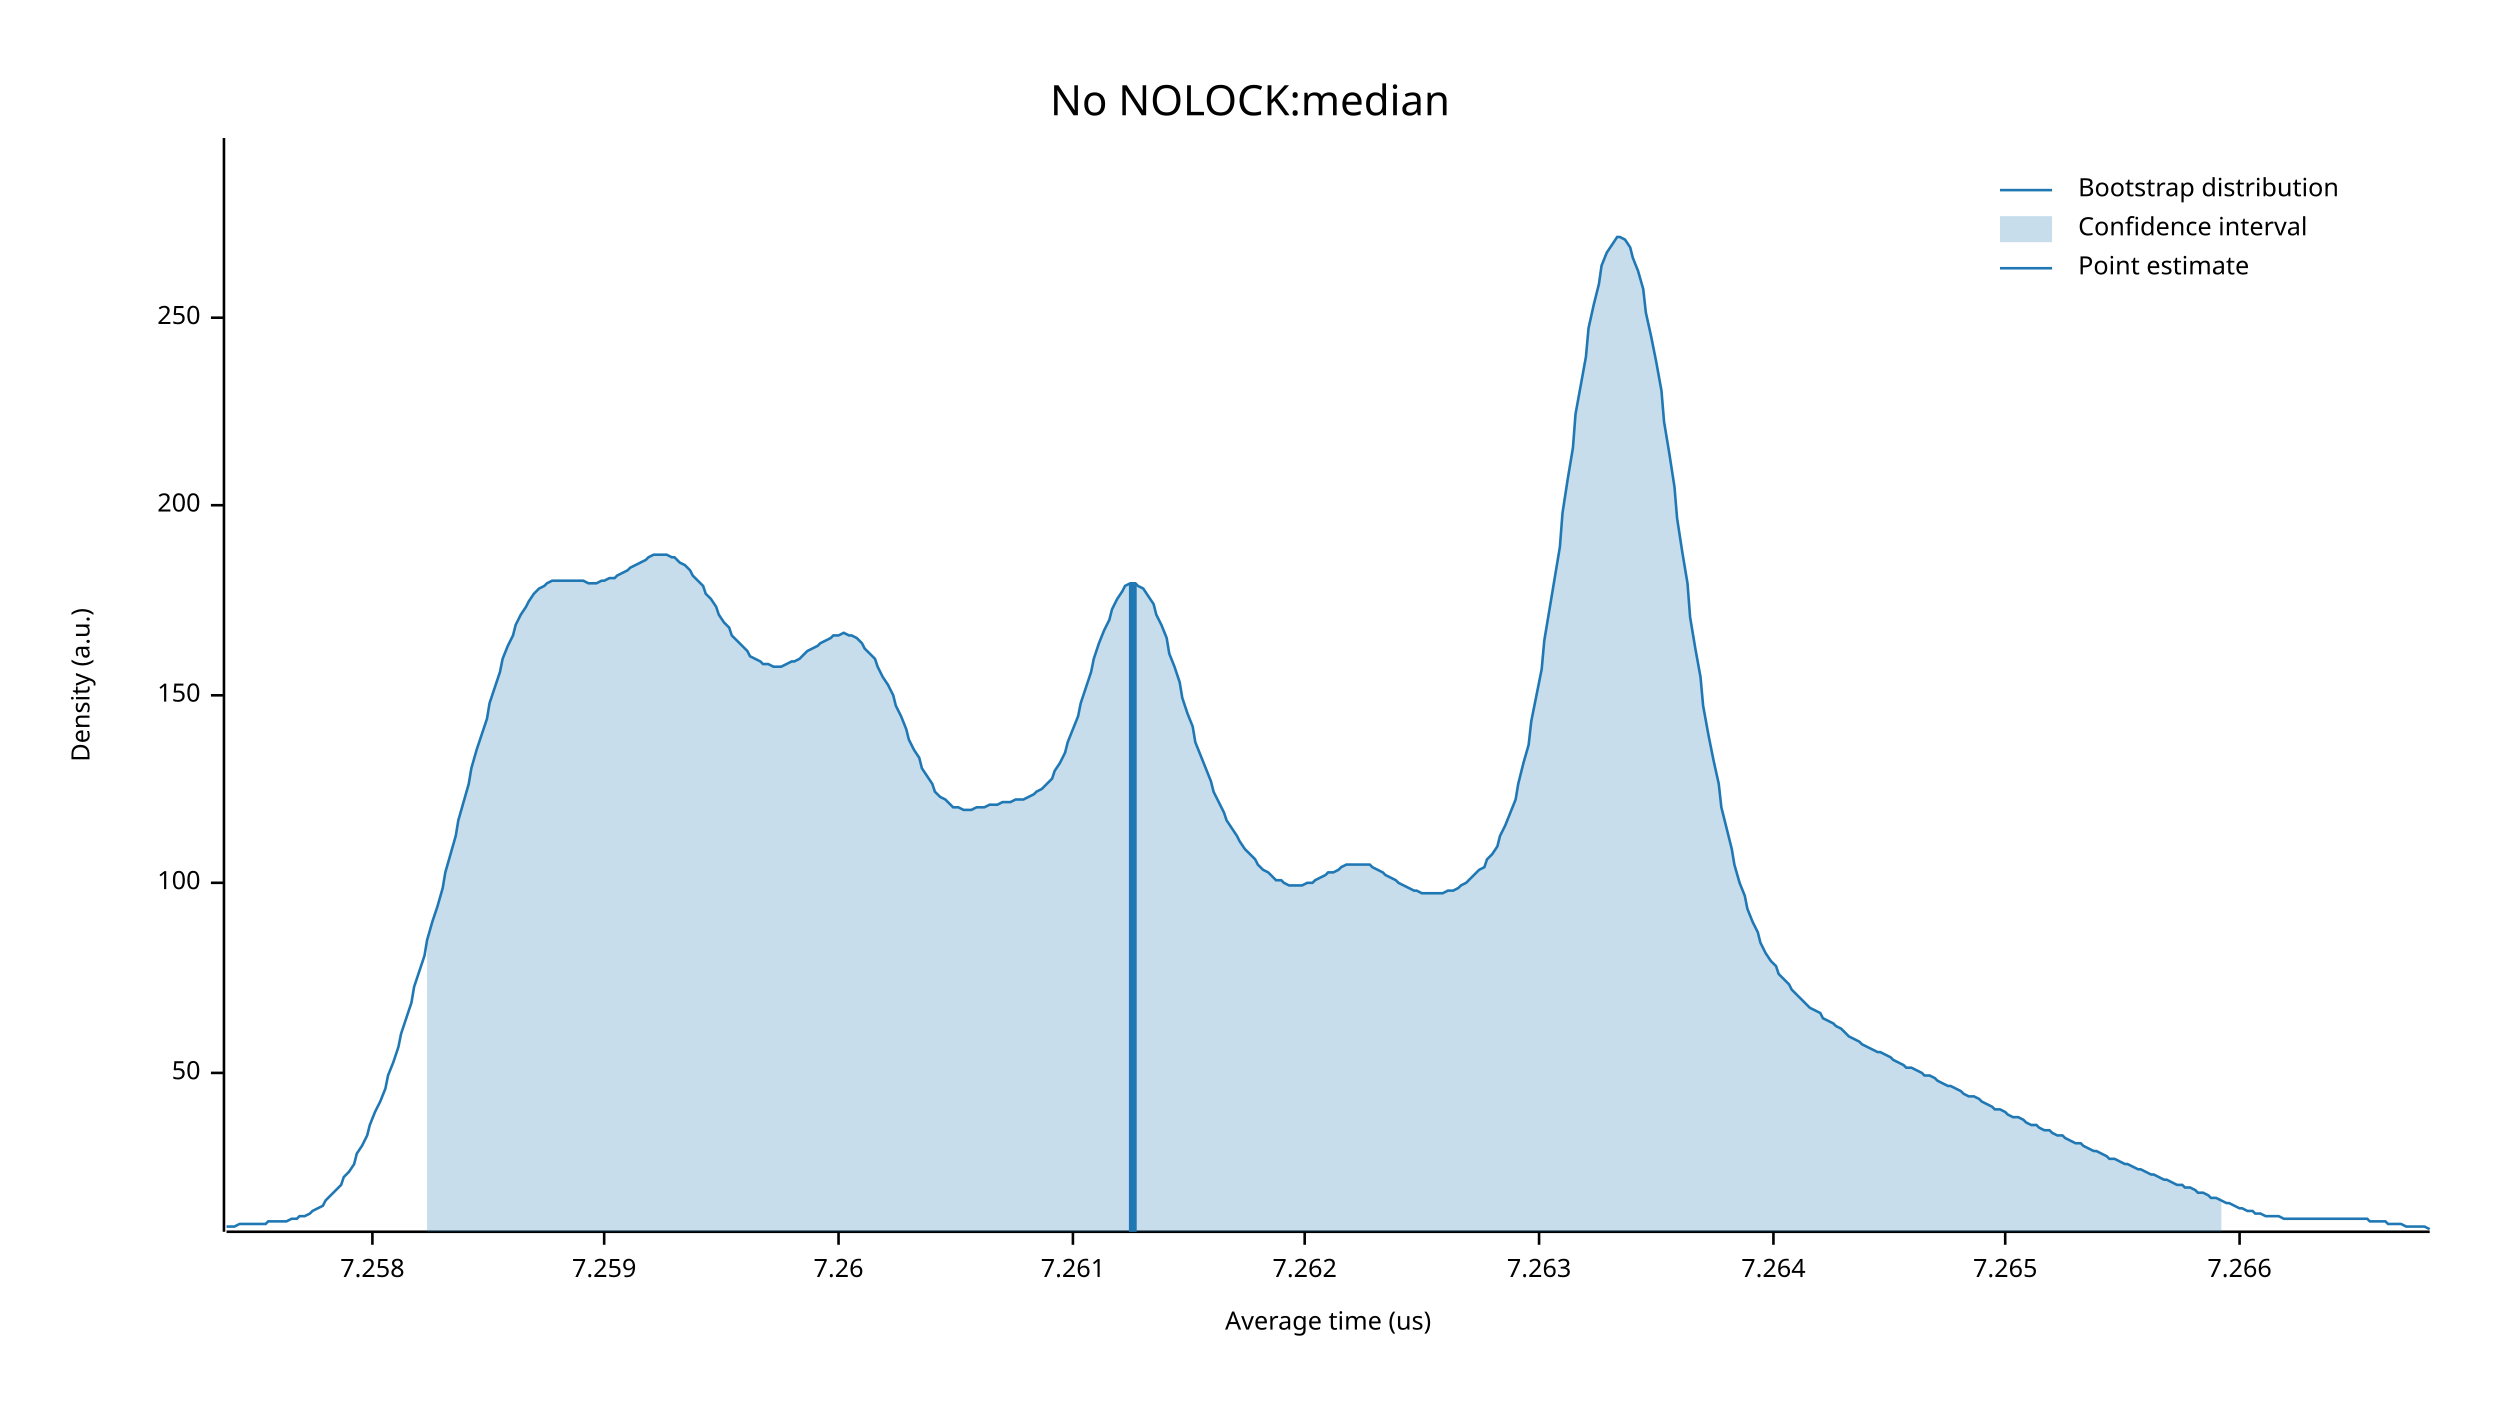
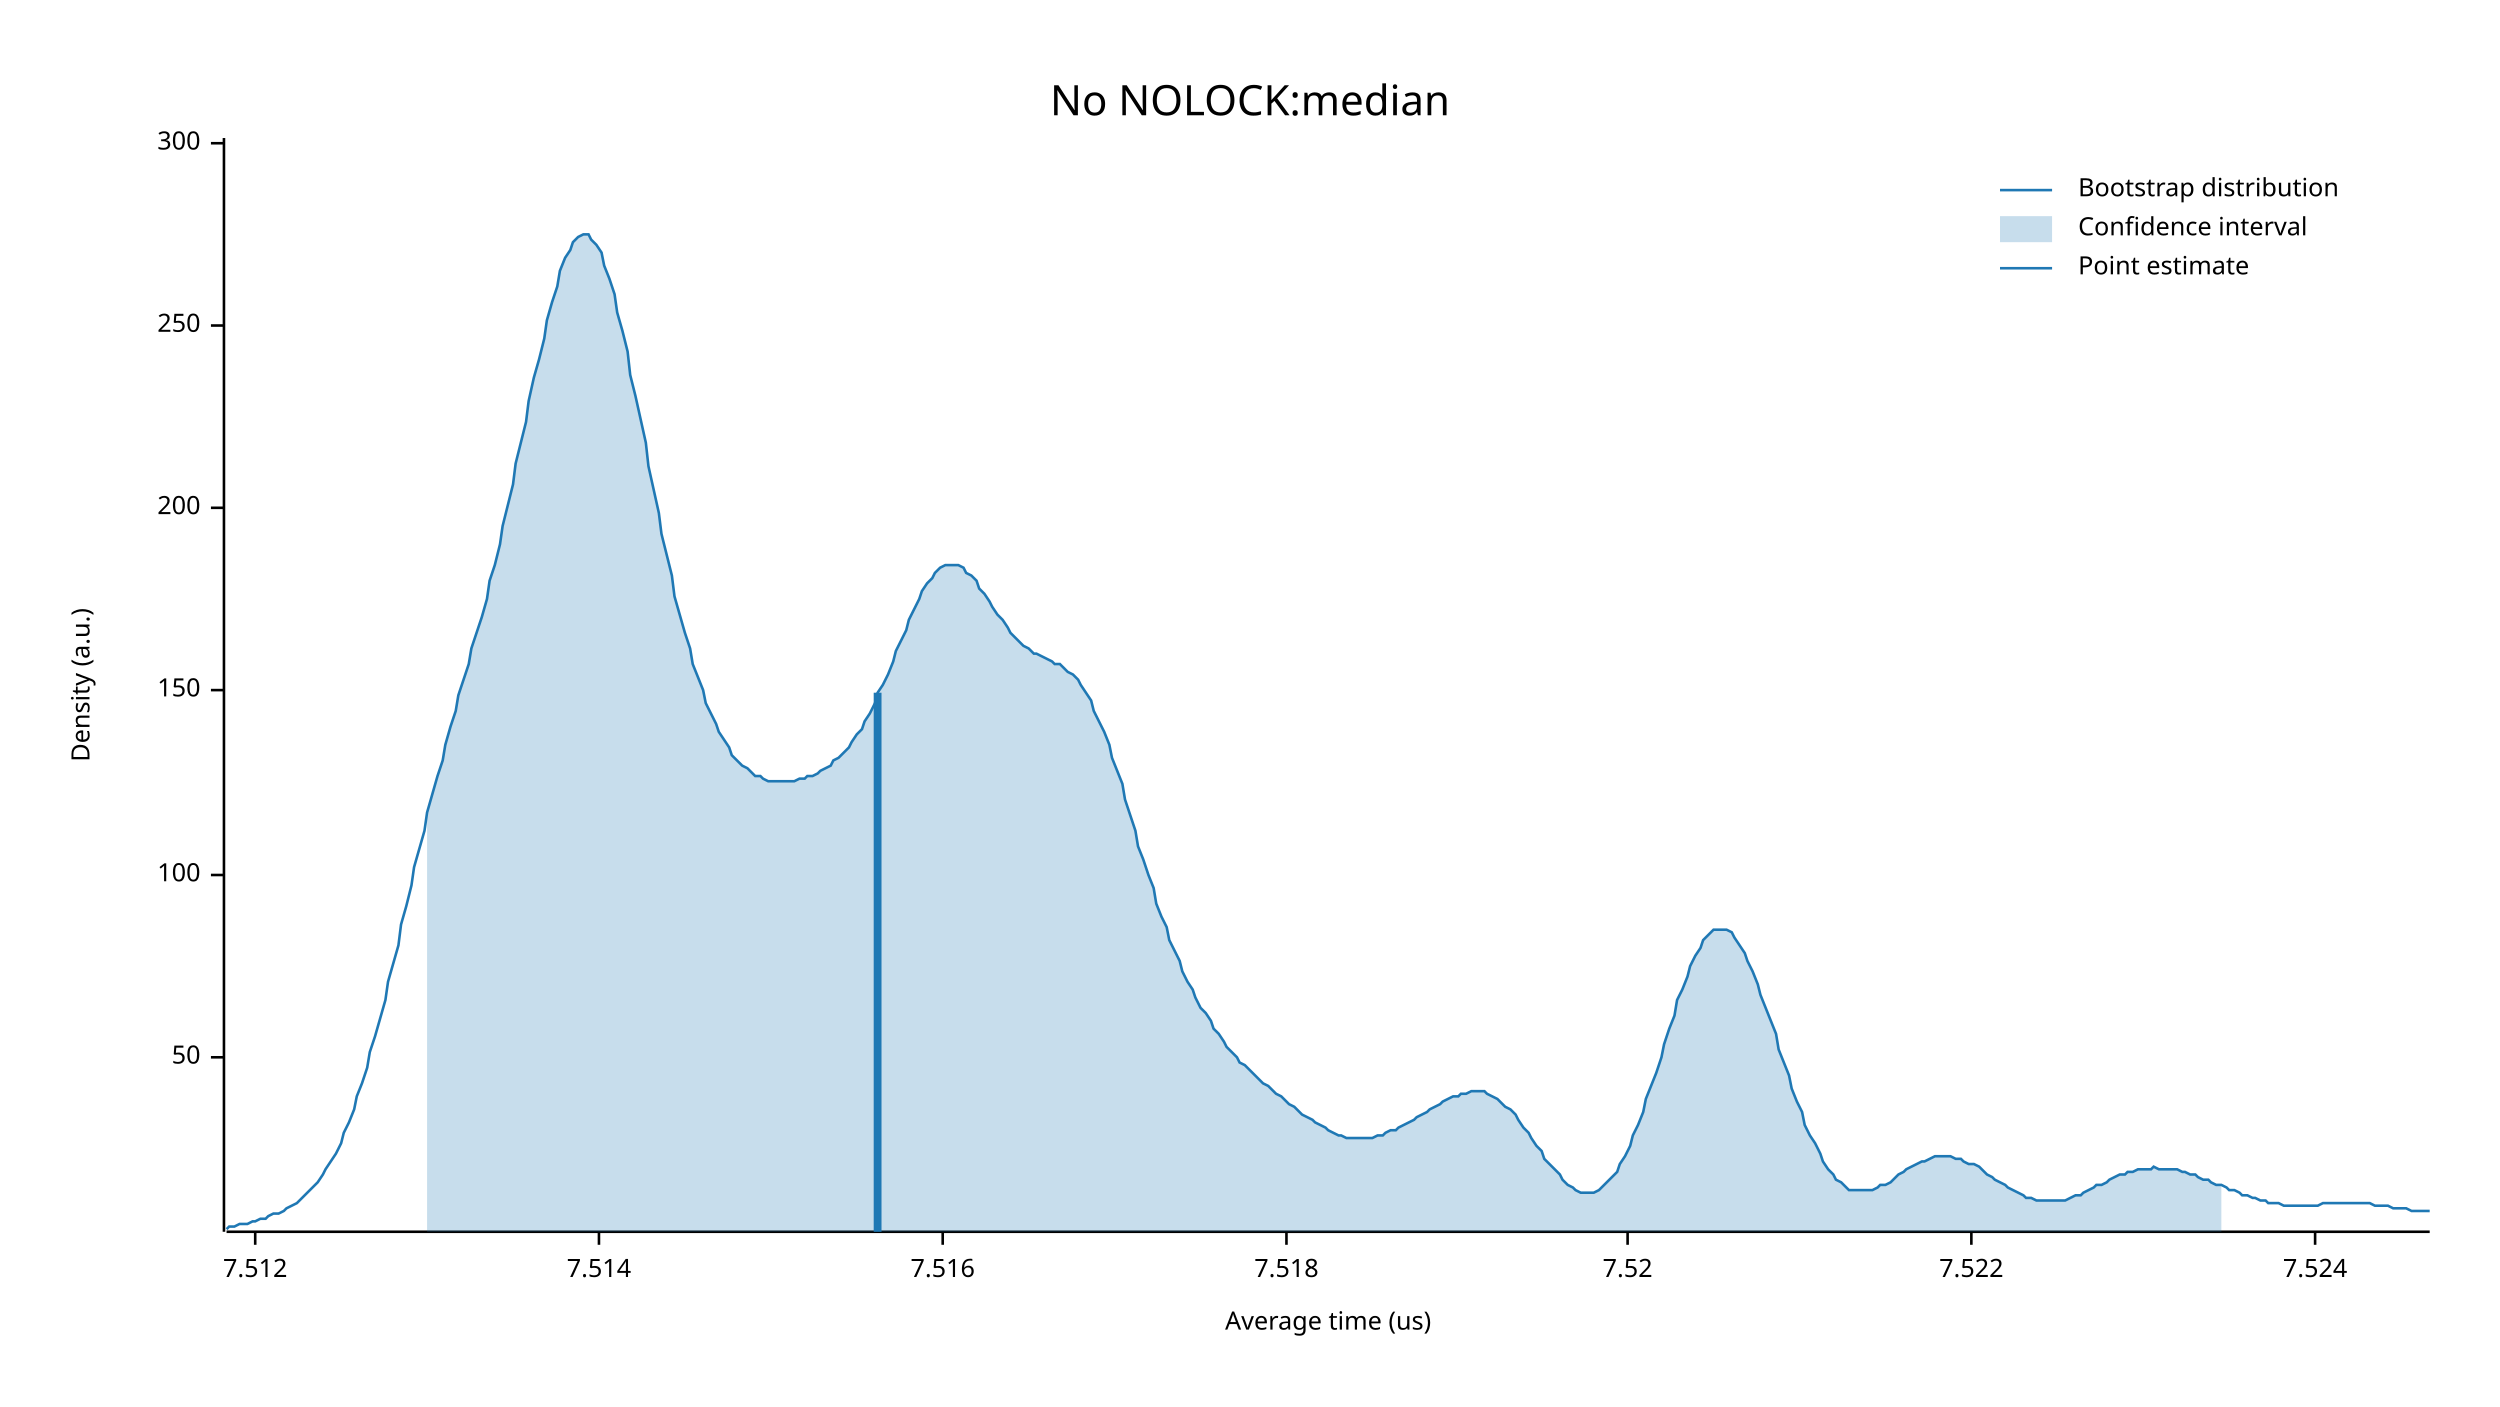
<svg xmlns="http://www.w3.org/2000/svg" width="960" height="540" viewBox="0 0 960 540">
  <text x="480" y="32" dy="0.76em" text-anchor="middle" font-family="sans-serif" font-size="16.129" opacity="1" fill="#000000">
No NOLOCK:median
</text>
  <text x="27" y="263" dy="0.76em" text-anchor="middle" font-family="sans-serif" font-size="9.677" opacity="1" fill="#000000" transform="rotate(270, 27, 263)">
Density (a.u.)
</text>
  <text x="510" y="513" dy="-0.5ex" text-anchor="middle" font-family="sans-serif" font-size="9.677" opacity="1" fill="#000000">
Average time (us)
</text>
  <polyline fill="none" opacity="1" stroke="#000000" stroke-width="1" points="86,53 86,473 " />
-   <text x="77" y="412" dy="0.5ex" text-anchor="end" font-family="sans-serif" font-size="9.677" opacity="1" fill="#000000">
+   <text x="77" y="406" dy="0.5ex" text-anchor="end" font-family="sans-serif" font-size="9.677" opacity="1" fill="#000000">
50
</text>
-   <polyline fill="none" opacity="1" stroke="#000000" stroke-width="1" points="81,412 86,412 " />
-   <text x="77" y="339" dy="0.5ex" text-anchor="end" font-family="sans-serif" font-size="9.677" opacity="1" fill="#000000">
+   <polyline fill="none" opacity="1" stroke="#000000" stroke-width="1" points="81,406 86,406 " />
+   <text x="77" y="336" dy="0.5ex" text-anchor="end" font-family="sans-serif" font-size="9.677" opacity="1" fill="#000000">
100
</text>
-   <polyline fill="none" opacity="1" stroke="#000000" stroke-width="1" points="81,339 86,339 " />
-   <text x="77" y="267" dy="0.5ex" text-anchor="end" font-family="sans-serif" font-size="9.677" opacity="1" fill="#000000">
+   <polyline fill="none" opacity="1" stroke="#000000" stroke-width="1" points="81,336 86,336 " />
+   <text x="77" y="265" dy="0.5ex" text-anchor="end" font-family="sans-serif" font-size="9.677" opacity="1" fill="#000000">
150
</text>
-   <polyline fill="none" opacity="1" stroke="#000000" stroke-width="1" points="81,267 86,267 " />
-   <text x="77" y="194" dy="0.5ex" text-anchor="end" font-family="sans-serif" font-size="9.677" opacity="1" fill="#000000">
+   <polyline fill="none" opacity="1" stroke="#000000" stroke-width="1" points="81,265 86,265 " />
+   <text x="77" y="195" dy="0.5ex" text-anchor="end" font-family="sans-serif" font-size="9.677" opacity="1" fill="#000000">
200
</text>
-   <polyline fill="none" opacity="1" stroke="#000000" stroke-width="1" points="81,194 86,194 " />
-   <text x="77" y="122" dy="0.5ex" text-anchor="end" font-family="sans-serif" font-size="9.677" opacity="1" fill="#000000">
+   <polyline fill="none" opacity="1" stroke="#000000" stroke-width="1" points="81,195 86,195 " />
+   <text x="77" y="125" dy="0.5ex" text-anchor="end" font-family="sans-serif" font-size="9.677" opacity="1" fill="#000000">
250
</text>
-   <polyline fill="none" opacity="1" stroke="#000000" stroke-width="1" points="81,122 86,122 " />
+   <polyline fill="none" opacity="1" stroke="#000000" stroke-width="1" points="81,125 86,125 " />
+   <text x="77" y="55" dy="0.5ex" text-anchor="end" font-family="sans-serif" font-size="9.677" opacity="1" fill="#000000">
+ 300
+ </text>
+   <polyline fill="none" opacity="1" stroke="#000000" stroke-width="1" points="81,55 86,55 " />
  <polyline fill="none" opacity="1" stroke="#000000" stroke-width="1" points="87,473 933,473 " />
-   <text x="143" y="483" dy="0.76em" text-anchor="middle" font-family="sans-serif" font-size="9.677" opacity="1" fill="#000000">
- 7.258
+   <text x="98" y="483" dy="0.76em" text-anchor="middle" font-family="sans-serif" font-size="9.677" opacity="1" fill="#000000">
+ 7.512
</text>
-   <polyline fill="none" opacity="1" stroke="#000000" stroke-width="1" points="143,473 143,478 " />
-   <text x="232" y="483" dy="0.76em" text-anchor="middle" font-family="sans-serif" font-size="9.677" opacity="1" fill="#000000">
- 7.259
+   <polyline fill="none" opacity="1" stroke="#000000" stroke-width="1" points="98,473 98,478 " />
+   <text x="230" y="483" dy="0.76em" text-anchor="middle" font-family="sans-serif" font-size="9.677" opacity="1" fill="#000000">
+ 7.514
</text>
-   <polyline fill="none" opacity="1" stroke="#000000" stroke-width="1" points="232,473 232,478 " />
-   <text x="322" y="483" dy="0.76em" text-anchor="middle" font-family="sans-serif" font-size="9.677" opacity="1" fill="#000000">
- 7.26
+   <polyline fill="none" opacity="1" stroke="#000000" stroke-width="1" points="230,473 230,478 " />
+   <text x="362" y="483" dy="0.76em" text-anchor="middle" font-family="sans-serif" font-size="9.677" opacity="1" fill="#000000">
+ 7.516
</text>
-   <polyline fill="none" opacity="1" stroke="#000000" stroke-width="1" points="322,473 322,478 " />
-   <text x="412" y="483" dy="0.76em" text-anchor="middle" font-family="sans-serif" font-size="9.677" opacity="1" fill="#000000">
- 7.261
+   <polyline fill="none" opacity="1" stroke="#000000" stroke-width="1" points="362,473 362,478 " />
+   <text x="494" y="483" dy="0.76em" text-anchor="middle" font-family="sans-serif" font-size="9.677" opacity="1" fill="#000000">
+ 7.518
</text>
-   <polyline fill="none" opacity="1" stroke="#000000" stroke-width="1" points="412,473 412,478 " />
-   <text x="501" y="483" dy="0.76em" text-anchor="middle" font-family="sans-serif" font-size="9.677" opacity="1" fill="#000000">
- 7.262
+   <polyline fill="none" opacity="1" stroke="#000000" stroke-width="1" points="494,473 494,478 " />
+   <text x="625" y="483" dy="0.76em" text-anchor="middle" font-family="sans-serif" font-size="9.677" opacity="1" fill="#000000">
+ 7.52
</text>
-   <polyline fill="none" opacity="1" stroke="#000000" stroke-width="1" points="501,473 501,478 " />
-   <text x="591" y="483" dy="0.76em" text-anchor="middle" font-family="sans-serif" font-size="9.677" opacity="1" fill="#000000">
- 7.263
+   <polyline fill="none" opacity="1" stroke="#000000" stroke-width="1" points="625,473 625,478 " />
+   <text x="757" y="483" dy="0.76em" text-anchor="middle" font-family="sans-serif" font-size="9.677" opacity="1" fill="#000000">
+ 7.522
</text>
-   <polyline fill="none" opacity="1" stroke="#000000" stroke-width="1" points="591,473 591,478 " />
-   <text x="681" y="483" dy="0.76em" text-anchor="middle" font-family="sans-serif" font-size="9.677" opacity="1" fill="#000000">
- 7.264
+   <polyline fill="none" opacity="1" stroke="#000000" stroke-width="1" points="757,473 757,478 " />
+   <text x="889" y="483" dy="0.76em" text-anchor="middle" font-family="sans-serif" font-size="9.677" opacity="1" fill="#000000">
+ 7.524
</text>
-   <polyline fill="none" opacity="1" stroke="#000000" stroke-width="1" points="681,473 681,478 " />
-   <text x="770" y="483" dy="0.76em" text-anchor="middle" font-family="sans-serif" font-size="9.677" opacity="1" fill="#000000">
- 7.265
- </text>
-   <polyline fill="none" opacity="1" stroke="#000000" stroke-width="1" points="770,473 770,478 " />
-   <text x="860" y="483" dy="0.76em" text-anchor="middle" font-family="sans-serif" font-size="9.677" opacity="1" fill="#000000">
- 7.266
- </text>
-   <polyline fill="none" opacity="1" stroke="#000000" stroke-width="1" points="860,473 860,478 " />
-   <polyline fill="none" opacity="1" stroke="#1F78B4" stroke-width="1" points="87,471 88,471 90,471 92,470 93,470 95,470 97,470 98,470 100,470 102,470 103,469 105,469 107,469 109,469 110,469 112,468 114,468 115,467 117,467 119,466 120,465 122,464 124,463 125,461 127,459 129,457 131,455 132,452 134,450 136,447 137,443 139,440 141,436 142,432 144,427 146,423 148,418 149,413 151,408 153,402 154,397 156,391 158,385 159,379 161,373 163,367 164,361 166,354 168,348 170,341 171,335 173,328 175,321 176,315 178,308 180,301 181,295 183,288 185,282 187,276 188,270 190,264 192,258 193,253 195,248 197,244 198,240 200,236 202,233 203,231 205,228 207,226 209,225 210,224 212,223 214,223 215,223 217,223 219,223 220,223 222,223 224,223 226,224 227,224 229,224 231,223 232,223 234,222 236,222 237,221 239,220 241,219 242,218 244,217 246,216 248,215 249,214 251,213 253,213 254,213 256,213 258,214 259,214 261,216 263,217 265,219 266,221 268,223 270,225 271,228 273,230 275,233 276,236 278,239 280,241 281,244 283,246 285,248 287,250 288,252 290,253 292,254 293,255 295,255 297,256 298,256 300,256 302,255 304,254 305,254 307,253 309,251 310,250 312,249 314,248 315,247 317,246 319,245 320,244 322,244 324,243 326,244 327,244 329,245 331,247 332,249 334,251 336,253 337,256 339,260 341,263 343,267 344,271 346,275 348,280 349,284 351,288 353,291 354,295 356,298 358,301 359,304 361,306 363,307 365,309 366,310 368,310 370,311 371,311 373,311 375,310 376,310 378,310 380,309 381,309 383,309 385,308 387,308 388,308 390,307 392,307 393,307 395,306 397,305 398,304 400,303 402,301 404,299 405,296 407,293 409,289 410,285 412,280 414,275 415,270 417,264 419,258 420,253 422,247 424,242 426,238 427,234 429,230 431,227 432,225 434,224 436,224 437,225 439,226 441,229 443,232 444,236 446,240 448,245 449,251 451,256 453,262 454,268 456,274 458,279 459,285 461,290 463,295 465,300 466,304 468,308 470,312 471,315 473,318 475,321 476,323 478,326 480,328 482,330 483,332 485,334 487,335 488,336 490,338 492,338 493,339 495,340 497,340 498,340 500,340 502,339 504,339 505,338 507,337 509,336 510,335 512,335 514,334 515,333 517,332 519,332 521,332 522,332 524,332 526,332 527,333 529,334 531,335 532,336 534,337 536,338 537,339 539,340 541,341 543,342 544,342 546,343 548,343 549,343 551,343 553,343 554,343 556,342 558,342 560,341 561,340 563,339 565,337 566,336 568,334 570,333 571,330 573,328 575,325 576,321 578,317 580,312 582,307 583,301 585,293 587,286 588,277 590,267 592,257 593,246 595,234 597,222 599,210 600,197 602,184 604,172 605,159 607,148 609,137 610,126 612,117 614,109 615,102 617,97 619,94 621,91 622,91 624,92 626,95 627,99 629,104 631,111 632,120 634,129 636,139 638,150 639,162 641,174 643,187 644,199 646,212 648,224 649,237 651,249 653,260 654,271 656,282 658,292 660,301 661,310 663,318 665,326 666,332 668,339 670,344 671,349 673,354 675,358 676,362 678,366 680,369 682,371 683,374 685,376 687,378 688,380 690,382 692,384 693,385 695,387 697,388 699,389 700,391 702,392 704,393 705,394 707,395 709,397 710,398 712,399 714,400 715,401 717,402 719,403 721,404 722,404 724,405 726,406 727,407 729,408 731,409 732,410 734,410 736,411 738,412 739,413 741,413 743,414 744,415 746,416 748,417 749,417 751,418 753,419 754,420 756,421 758,421 760,422 761,423 763,424 765,425 766,426 768,426 770,427 771,428 773,429 775,429 777,430 778,431 780,432 782,432 783,433 785,434 787,434 788,435 790,436 792,436 793,437 795,438 797,439 799,439 800,440 802,441 804,442 805,442 807,443 809,444 810,445 812,445 814,446 816,447 817,447 819,448 821,449 822,449 824,450 826,451 827,451 829,452 831,453 832,453 834,454 836,455 838,455 839,456 841,456 843,457 844,458 846,458 848,459 849,460 851,460 853,461 855,462 856,462 858,463 860,464 861,464 863,465 865,465 866,466 868,466 870,467 871,467 873,467 875,467 877,468 878,468 880,468 882,468 883,468 885,468 887,468 888,468 890,468 892,468 894,468 895,468 897,468 899,468 900,468 902,468 904,468 905,468 907,468 909,468 910,469 912,469 914,469 916,469 917,470 919,470 921,470 922,470 924,471 926,471 927,471 929,471 931,471 933,472 " />
-   <polygon opacity="0.25" fill="#1F78B4" points="164,361 166,354 168,348 170,341 171,335 173,328 175,321 176,315 178,308 180,301 181,295 183,288 185,282 187,276 188,270 190,264 192,258 193,253 195,248 197,244 198,240 200,236 202,233 203,231 205,228 207,226 209,225 210,224 212,223 214,223 215,223 217,223 219,223 220,223 222,223 224,223 226,224 227,224 229,224 231,223 232,223 234,222 236,222 237,221 239,220 241,219 242,218 244,217 246,216 248,215 249,214 251,213 253,213 254,213 256,213 258,214 259,214 261,216 263,217 265,219 266,221 268,223 270,225 271,228 273,230 275,233 276,236 278,239 280,241 281,244 283,246 285,248 287,250 288,252 290,253 292,254 293,255 295,255 297,256 298,256 300,256 302,255 304,254 305,254 307,253 309,251 310,250 312,249 314,248 315,247 317,246 319,245 320,244 322,244 324,243 326,244 327,244 329,245 331,247 332,249 334,251 336,253 337,256 339,260 341,263 343,267 344,271 346,275 348,280 349,284 351,288 353,291 354,295 356,298 358,301 359,304 361,306 363,307 365,309 366,310 368,310 370,311 371,311 373,311 375,310 376,310 378,310 380,309 381,309 383,309 385,308 387,308 388,308 390,307 392,307 393,307 395,306 397,305 398,304 400,303 402,301 404,299 405,296 407,293 409,289 410,285 412,280 414,275 415,270 417,264 419,258 420,253 422,247 424,242 426,238 427,234 429,230 431,227 432,225 434,224 436,224 437,225 439,226 441,229 443,232 444,236 446,240 448,245 449,251 451,256 453,262 454,268 456,274 458,279 459,285 461,290 463,295 465,300 466,304 468,308 470,312 471,315 473,318 475,321 476,323 478,326 480,328 482,330 483,332 485,334 487,335 488,336 490,338 492,338 493,339 495,340 497,340 498,340 500,340 502,339 504,339 505,338 507,337 509,336 510,335 512,335 514,334 515,333 517,332 519,332 521,332 522,332 524,332 526,332 527,333 529,334 531,335 532,336 534,337 536,338 537,339 539,340 541,341 543,342 544,342 546,343 548,343 549,343 551,343 553,343 554,343 556,342 558,342 560,341 561,340 563,339 565,337 566,336 568,334 570,333 571,330 573,328 575,325 576,321 578,317 580,312 582,307 583,301 585,293 587,286 588,277 590,267 592,257 593,246 595,234 597,222 599,210 600,197 602,184 604,172 605,159 607,148 609,137 610,126 612,117 614,109 615,102 617,97 619,94 621,91 622,91 624,92 626,95 627,99 629,104 631,111 632,120 634,129 636,139 638,150 639,162 641,174 643,187 644,199 646,212 648,224 649,237 651,249 653,260 654,271 656,282 658,292 660,301 661,310 663,318 665,326 666,332 668,339 670,344 671,349 673,354 675,358 676,362 678,366 680,369 682,371 683,374 685,376 687,378 688,380 690,382 692,384 693,385 695,387 697,388 699,389 700,391 702,392 704,393 705,394 707,395 709,397 710,398 712,399 714,400 715,401 717,402 719,403 721,404 722,404 724,405 726,406 727,407 729,408 731,409 732,410 734,410 736,411 738,412 739,413 741,413 743,414 744,415 746,416 748,417 749,417 751,418 753,419 754,420 756,421 758,421 760,422 761,423 763,424 765,425 766,426 768,426 770,427 771,428 773,429 775,429 777,430 778,431 780,432 782,432 783,433 785,434 787,434 788,435 790,436 792,436 793,437 795,438 797,439 799,439 800,440 802,441 804,442 805,442 807,443 809,444 810,445 812,445 814,446 816,447 817,447 819,448 821,449 822,449 824,450 826,451 827,451 829,452 831,453 832,453 834,454 836,455 838,455 839,456 841,456 843,457 844,458 846,458 848,459 849,460 851,460 853,461 853,473 164,473 " />
-   <polyline fill="none" opacity="1" stroke="#1F78B4" stroke-width="3" points="435,473 435,224 " />
+   <polyline fill="none" opacity="1" stroke="#000000" stroke-width="1" points="889,473 889,478 " />
+   <polyline fill="none" opacity="1" stroke="#1F78B4" stroke-width="1" points="87,472 88,471 90,471 92,470 93,470 95,470 97,469 98,469 100,468 102,468 103,467 105,466 107,466 109,465 110,464 112,463 114,462 115,461 117,459 119,457 120,456 122,454 124,451 125,449 127,446 129,443 131,439 132,435 134,431 136,426 137,421 139,416 141,410 142,404 144,398 146,391 148,384 149,377 151,370 153,363 154,355 156,348 158,340 159,333 161,326 163,319 164,312 166,305 168,298 170,292 171,286 173,279 175,273 176,267 178,261 180,255 181,249 183,243 185,237 187,230 188,223 190,217 192,209 193,202 195,194 197,186 198,178 200,170 202,162 203,154 205,145 207,138 209,130 210,123 212,116 214,110 215,104 217,99 219,96 220,93 222,91 224,90 226,90 227,92 229,94 231,97 232,102 234,107 236,113 237,120 239,127 241,135 242,144 244,152 246,161 248,170 249,179 251,188 253,197 254,205 256,213 258,221 259,229 261,236 263,243 265,249 266,255 268,260 270,265 271,270 273,274 275,278 276,281 278,284 280,287 281,290 283,292 285,294 287,295 288,296 290,298 292,298 293,299 295,300 297,300 298,300 300,300 302,300 304,300 305,300 307,299 309,299 310,298 312,298 314,297 315,296 317,295 319,294 320,292 322,291 324,289 326,287 327,285 329,282 331,280 332,277 334,274 336,270 337,266 339,263 341,259 343,254 344,250 346,246 348,242 349,238 351,234 353,230 354,227 356,224 358,222 359,220 361,218 363,217 365,217 366,217 368,217 370,218 371,220 373,221 375,223 376,226 378,228 380,231 381,233 383,236 385,238 387,241 388,243 390,245 392,247 393,248 395,249 397,251 398,251 400,252 402,253 404,254 405,255 407,255 409,257 410,258 412,259 414,261 415,263 417,266 419,269 420,273 422,277 424,281 426,286 427,291 429,296 431,301 432,307 434,313 436,319 437,325 439,330 441,336 443,341 444,347 446,352 448,356 449,361 451,365 453,369 454,373 456,377 458,380 459,383 461,387 463,389 465,392 466,395 468,397 470,400 471,402 473,404 475,406 476,408 478,409 480,411 482,413 483,414 485,416 487,417 488,418 490,420 492,421 493,422 495,424 497,425 498,426 500,428 502,429 504,430 505,431 507,432 509,433 510,434 512,435 514,436 515,436 517,437 519,437 521,437 522,437 524,437 526,437 527,437 529,436 531,436 532,435 534,434 536,434 537,433 539,432 541,431 543,430 544,429 546,428 548,427 549,426 551,425 553,424 554,423 556,422 558,421 560,421 561,420 563,420 565,419 566,419 568,419 570,419 571,420 573,421 575,422 576,423 578,425 580,426 582,428 583,430 585,433 587,435 588,437 590,440 592,442 593,445 595,447 597,449 599,451 600,453 602,455 604,456 605,457 607,458 609,458 610,458 612,458 614,457 615,456 617,454 619,452 621,450 622,447 624,444 626,440 627,436 629,432 631,427 632,422 634,417 636,412 638,406 639,401 641,395 643,390 644,384 646,380 648,375 649,371 651,367 653,364 654,361 656,359 658,357 660,357 661,357 663,357 665,358 666,360 668,363 670,366 671,369 673,373 675,378 676,382 678,387 680,392 682,397 683,403 685,408 687,413 688,418 690,423 692,427 693,432 695,436 697,439 699,443 700,446 702,449 704,451 705,453 707,454 709,456 710,457 712,457 714,457 715,457 717,457 719,457 721,456 722,455 724,455 726,454 727,453 729,451 731,450 732,449 734,448 736,447 738,446 739,446 741,445 743,444 744,444 746,444 748,444 749,444 751,445 753,445 754,446 756,447 758,447 760,448 761,449 763,451 765,452 766,453 768,454 770,455 771,456 773,457 775,458 777,459 778,460 780,460 782,461 783,461 785,461 787,461 788,461 790,461 792,461 793,461 795,460 797,459 799,459 800,458 802,457 804,456 805,455 807,455 809,454 810,453 812,452 814,451 816,451 817,450 819,450 821,449 822,449 824,449 826,449 827,448 829,449 831,449 832,449 834,449 836,449 838,450 839,450 841,451 843,451 844,452 846,453 848,453 849,454 851,455 853,455 855,456 856,457 858,457 860,458 861,459 863,459 865,460 866,460 868,461 870,461 871,462 873,462 875,462 877,463 878,463 880,463 882,463 883,463 885,463 887,463 888,463 890,463 892,462 894,462 895,462 897,462 899,462 900,462 902,462 904,462 905,462 907,462 909,462 910,462 912,463 914,463 916,463 917,463 919,464 921,464 922,464 924,464 926,465 927,465 929,465 931,465 933,465 " />
+   <polygon opacity="0.25" fill="#1F78B4" points="164,312 166,305 168,298 170,292 171,286 173,279 175,273 176,267 178,261 180,255 181,249 183,243 185,237 187,230 188,223 190,217 192,209 193,202 195,194 197,186 198,178 200,170 202,162 203,154 205,145 207,138 209,130 210,123 212,116 214,110 215,104 217,99 219,96 220,93 222,91 224,90 226,90 227,92 229,94 231,97 232,102 234,107 236,113 237,120 239,127 241,135 242,144 244,152 246,161 248,170 249,179 251,188 253,197 254,205 256,213 258,221 259,229 261,236 263,243 265,249 266,255 268,260 270,265 271,270 273,274 275,278 276,281 278,284 280,287 281,290 283,292 285,294 287,295 288,296 290,298 292,298 293,299 295,300 297,300 298,300 300,300 302,300 304,300 305,300 307,299 309,299 310,298 312,298 314,297 315,296 317,295 319,294 320,292 322,291 324,289 326,287 327,285 329,282 331,280 332,277 334,274 336,270 337,266 339,263 341,259 343,254 344,250 346,246 348,242 349,238 351,234 353,230 354,227 356,224 358,222 359,220 361,218 363,217 365,217 366,217 368,217 370,218 371,220 373,221 375,223 376,226 378,228 380,231 381,233 383,236 385,238 387,241 388,243 390,245 392,247 393,248 395,249 397,251 398,251 400,252 402,253 404,254 405,255 407,255 409,257 410,258 412,259 414,261 415,263 417,266 419,269 420,273 422,277 424,281 426,286 427,291 429,296 431,301 432,307 434,313 436,319 437,325 439,330 441,336 443,341 444,347 446,352 448,356 449,361 451,365 453,369 454,373 456,377 458,380 459,383 461,387 463,389 465,392 466,395 468,397 470,400 471,402 473,404 475,406 476,408 478,409 480,411 482,413 483,414 485,416 487,417 488,418 490,420 492,421 493,422 495,424 497,425 498,426 500,428 502,429 504,430 505,431 507,432 509,433 510,434 512,435 514,436 515,436 517,437 519,437 521,437 522,437 524,437 526,437 527,437 529,436 531,436 532,435 534,434 536,434 537,433 539,432 541,431 543,430 544,429 546,428 548,427 549,426 551,425 553,424 554,423 556,422 558,421 560,421 561,420 563,420 565,419 566,419 568,419 570,419 571,420 573,421 575,422 576,423 578,425 580,426 582,428 583,430 585,433 587,435 588,437 590,440 592,442 593,445 595,447 597,449 599,451 600,453 602,455 604,456 605,457 607,458 609,458 610,458 612,458 614,457 615,456 617,454 619,452 621,450 622,447 624,444 626,440 627,436 629,432 631,427 632,422 634,417 636,412 638,406 639,401 641,395 643,390 644,384 646,380 648,375 649,371 651,367 653,364 654,361 656,359 658,357 660,357 661,357 663,357 665,358 666,360 668,363 670,366 671,369 673,373 675,378 676,382 678,387 680,392 682,397 683,403 685,408 687,413 688,418 690,423 692,427 693,432 695,436 697,439 699,443 700,446 702,449 704,451 705,453 707,454 709,456 710,457 712,457 714,457 715,457 717,457 719,457 721,456 722,455 724,455 726,454 727,453 729,451 731,450 732,449 734,448 736,447 738,446 739,446 741,445 743,444 744,444 746,444 748,444 749,444 751,445 753,445 754,446 756,447 758,447 760,448 761,449 763,451 765,452 766,453 768,454 770,455 771,456 773,457 775,458 777,459 778,460 780,460 782,461 783,461 785,461 787,461 788,461 790,461 792,461 793,461 795,460 797,459 799,459 800,458 802,457 804,456 805,455 807,455 809,454 810,453 812,452 814,451 816,451 817,450 819,450 821,449 822,449 824,449 826,449 827,448 829,449 831,449 832,449 834,449 836,449 838,450 839,450 841,451 843,451 844,452 846,453 848,453 849,454 851,455 853,455 853,473 164,473 " />
+   <polyline fill="none" opacity="1" stroke="#1F78B4" stroke-width="3" points="337,473 337,266 " />
  <text x="798" y="68" dy="0.76em" text-anchor="start" font-family="sans-serif" font-size="9.677" opacity="1" fill="#000000">
Bootstrap distribution
</text>
  <text x="798" y="83" dy="0.76em" text-anchor="start" font-family="sans-serif" font-size="9.677" opacity="1" fill="#000000">
Confidence interval
</text>
  <text x="798" y="98" dy="0.76em" text-anchor="start" font-family="sans-serif" font-size="9.677" opacity="1" fill="#000000">
Point estimate
</text>
  <polyline fill="none" opacity="1" stroke="#1F78B4" stroke-width="1" points="768,73 788,73 " />
  <rect x="768" y="83" width="20" height="10" opacity="0.25" fill="#1F78B4" stroke="none" />
  <polyline fill="none" opacity="1" stroke="#1F78B4" stroke-width="1" points="768,103 788,103 " />
</svg>
